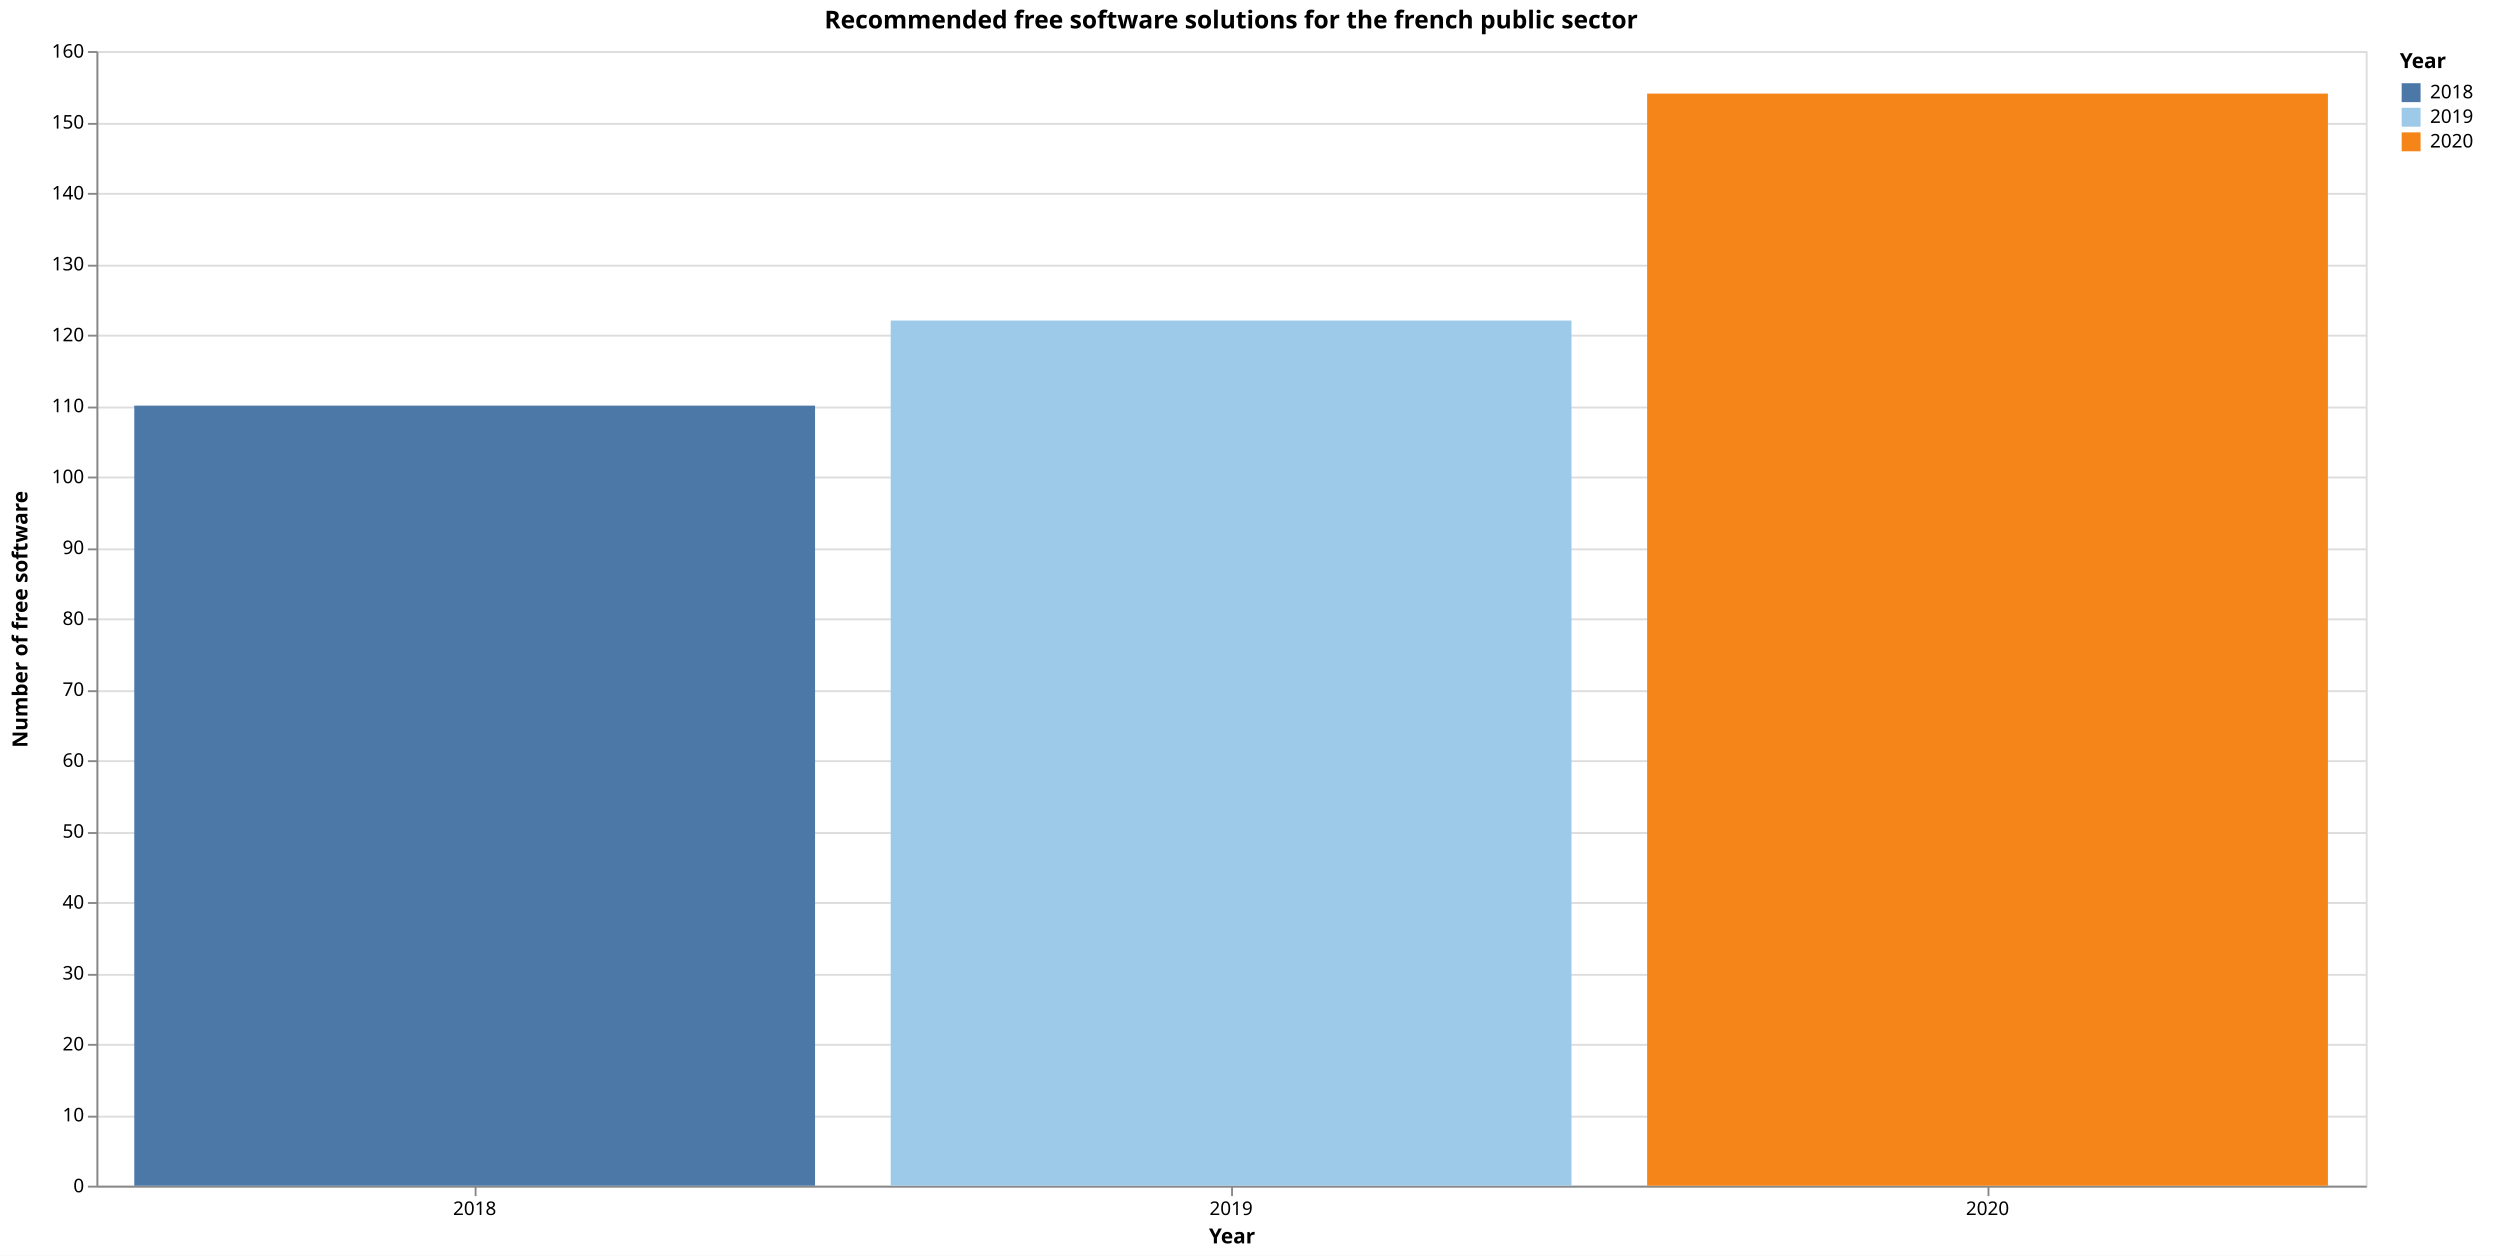
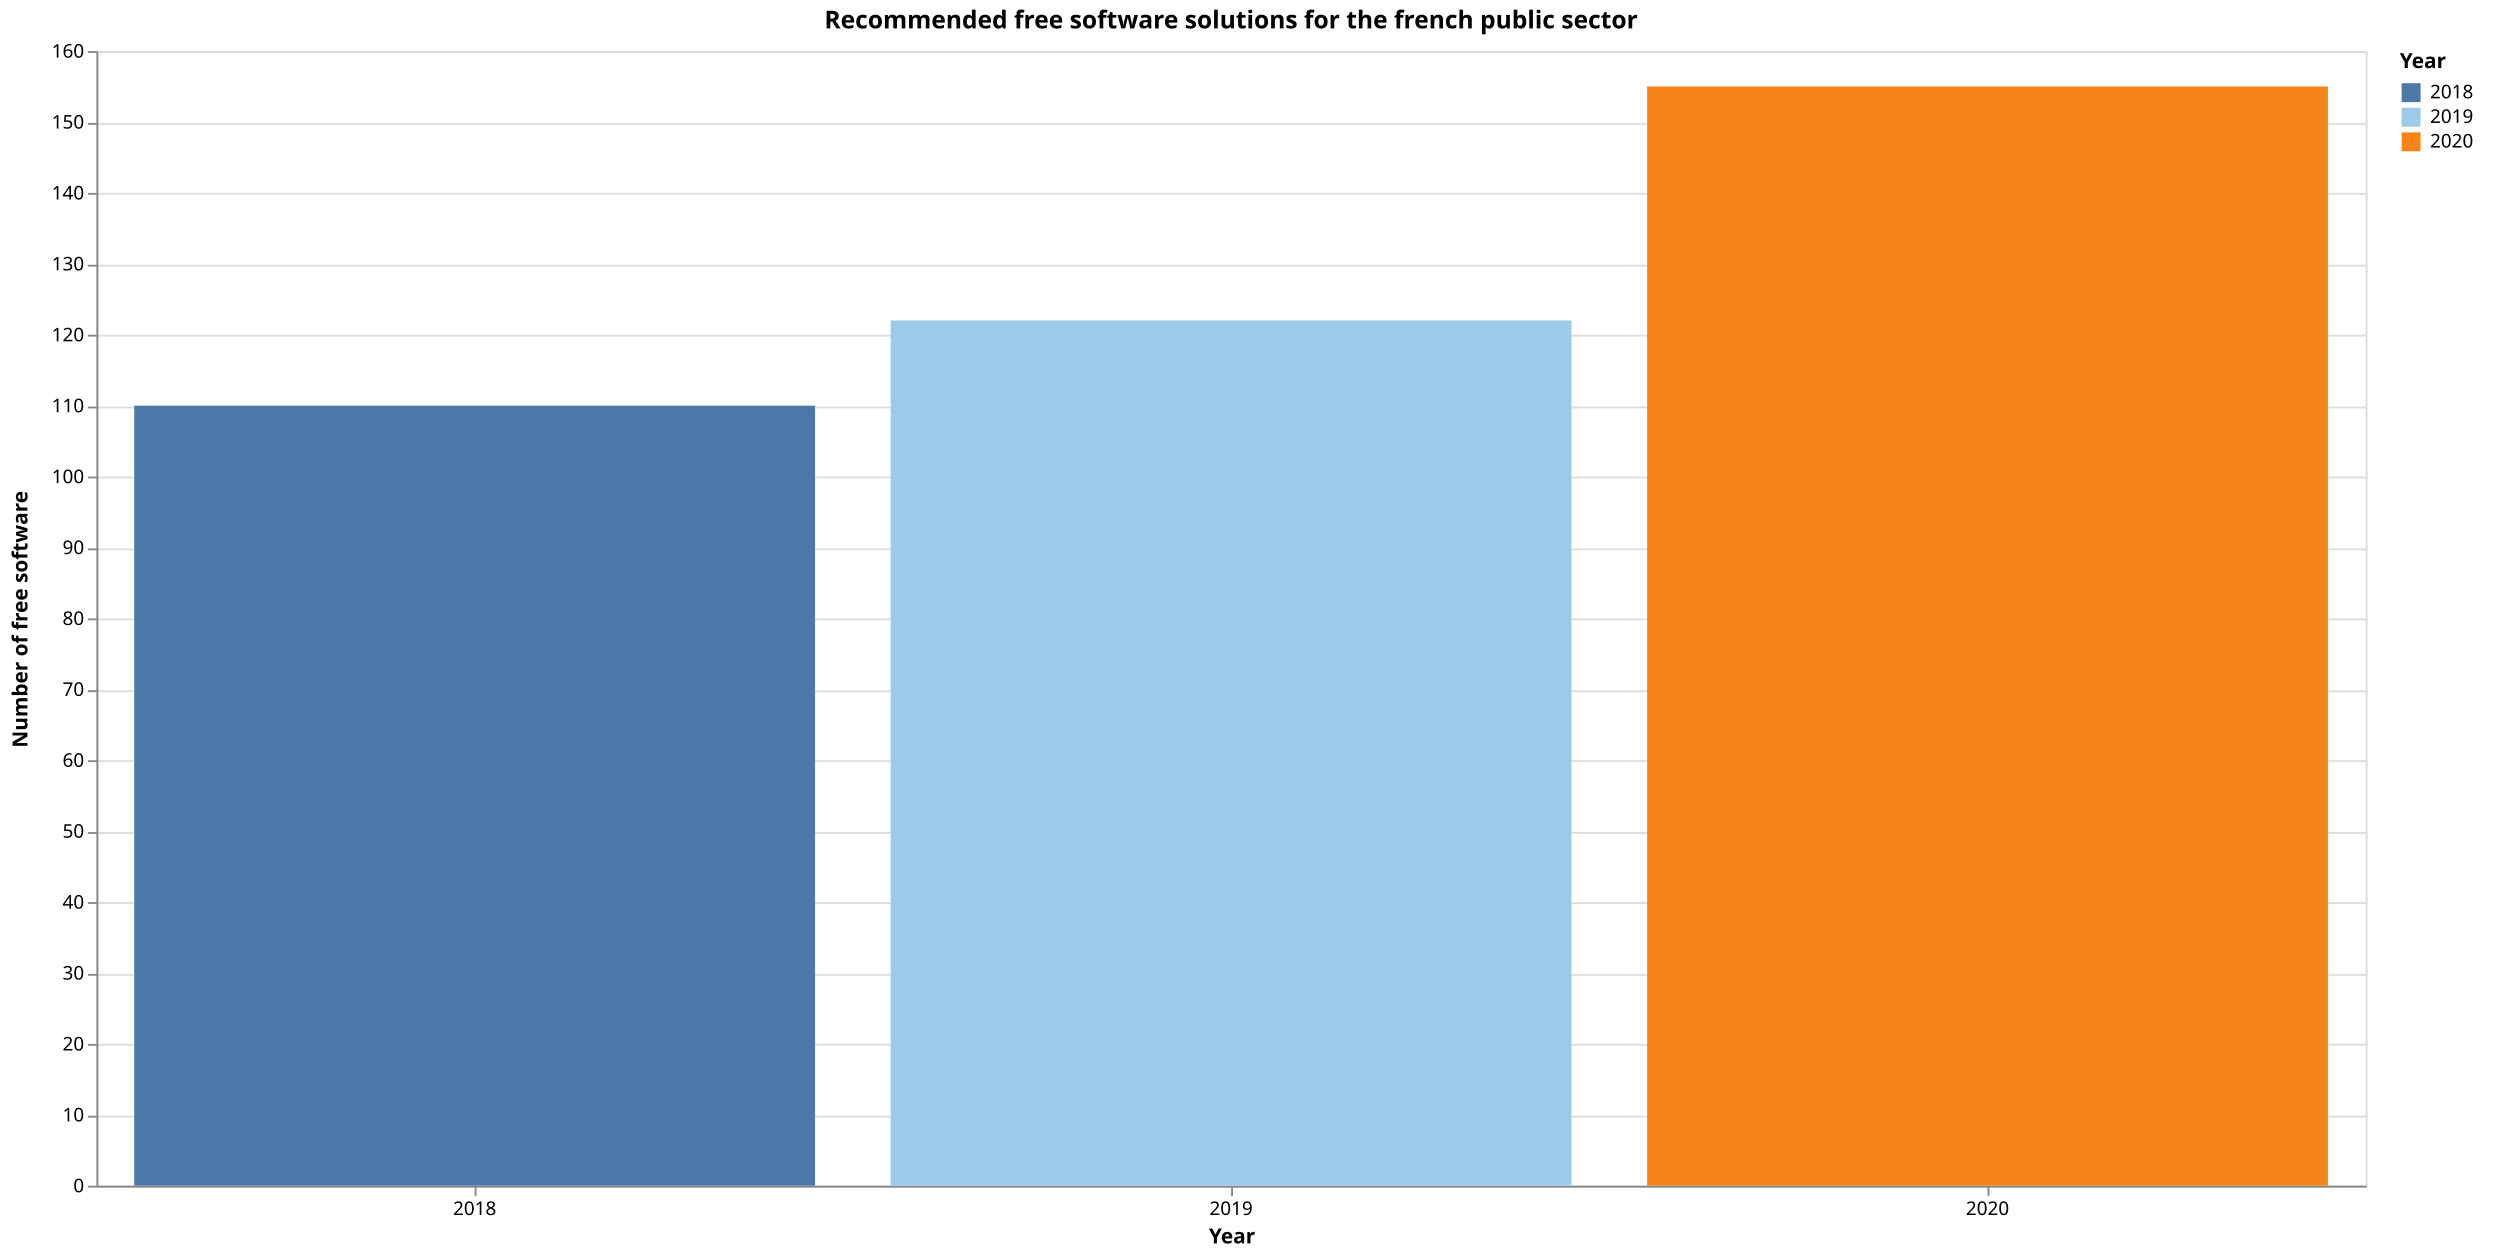
<svg xmlns="http://www.w3.org/2000/svg" class="marks" width="1322" height="664" viewBox="0 0 1322 664" version="1.1">
  <rect width="1322" height="664" style="fill: white;" />
  <g transform="translate(51,27)">
    <g class="mark-group role-frame root">
      <g transform="translate(0,0)">
        <path class="background" d="M0.5,0.5h1200v600h-1200Z" style="fill: none; stroke: #ddd;" />
        <g>
          <g class="mark-group role-axis">
            <g transform="translate(0.5,0.5)">
              <path class="background" d="M0,0h0v0h0Z" style="pointer-events: none; fill: none;" />
              <g>
                <g class="mark-rule role-axis-grid" style="pointer-events: none;">
                  <line transform="translate(0,600)" x2="1200" y2="0" style="fill: none; stroke: #ddd; stroke-width: 1; opacity: 1;" />
                  <line transform="translate(0,563)" x2="1200" y2="0" style="fill: none; stroke: #ddd; stroke-width: 1; opacity: 1;" />
                  <line transform="translate(0,525)" x2="1200" y2="0" style="fill: none; stroke: #ddd; stroke-width: 1; opacity: 1;" />
                  <line transform="translate(0,488)" x2="1200" y2="0" style="fill: none; stroke: #ddd; stroke-width: 1; opacity: 1;" />
                  <line transform="translate(0,450)" x2="1200" y2="0" style="fill: none; stroke: #ddd; stroke-width: 1; opacity: 1;" />
                  <line transform="translate(0,413)" x2="1200" y2="0" style="fill: none; stroke: #ddd; stroke-width: 1; opacity: 1;" />
                  <line transform="translate(0,375)" x2="1200" y2="0" style="fill: none; stroke: #ddd; stroke-width: 1; opacity: 1;" />
                  <line transform="translate(0,338)" x2="1200" y2="0" style="fill: none; stroke: #ddd; stroke-width: 1; opacity: 1;" />
                  <line transform="translate(0,300)" x2="1200" y2="0" style="fill: none; stroke: #ddd; stroke-width: 1; opacity: 1;" />
                  <line transform="translate(0,263)" x2="1200" y2="0" style="fill: none; stroke: #ddd; stroke-width: 1; opacity: 1;" />
                  <line transform="translate(0,225)" x2="1200" y2="0" style="fill: none; stroke: #ddd; stroke-width: 1; opacity: 1;" />
                  <line transform="translate(0,188)" x2="1200" y2="0" style="fill: none; stroke: #ddd; stroke-width: 1; opacity: 1;" />
                  <line transform="translate(0,150)" x2="1200" y2="0" style="fill: none; stroke: #ddd; stroke-width: 1; opacity: 1;" />
                  <line transform="translate(0,113)" x2="1200" y2="0" style="fill: none; stroke: #ddd; stroke-width: 1; opacity: 1;" />
                  <line transform="translate(0,75)" x2="1200" y2="0" style="fill: none; stroke: #ddd; stroke-width: 1; opacity: 1;" />
                  <line transform="translate(0,38)" x2="1200" y2="0" style="fill: none; stroke: #ddd; stroke-width: 1; opacity: 1;" />
                  <line transform="translate(0,0)" x2="1200" y2="0" style="fill: none; stroke: #ddd; stroke-width: 1; opacity: 1;" />
                </g>
              </g>
              <path class="foreground" d="" style="pointer-events: none; display: none; fill: none;" />
            </g>
          </g>
          <g class="mark-group role-axis">
            <g transform="translate(0.5,600.5)">
              <path class="background" d="M0,0h0v0h0Z" style="pointer-events: none; fill: none;" />
              <g>
                <g class="mark-rule role-axis-tick" style="pointer-events: none;">
                  <line transform="translate(200,0)" x2="0" y2="5" style="fill: none; stroke: #888; stroke-width: 1; opacity: 1;" />
                  <line transform="translate(600,0)" x2="0" y2="5" style="fill: none; stroke: #888; stroke-width: 1; opacity: 1;" />
                  <line transform="translate(1000,0)" x2="0" y2="5" style="fill: none; stroke: #888; stroke-width: 1; opacity: 1;" />
                </g>
                <g class="mark-text role-axis-label" style="pointer-events: none;">
                  <text text-anchor="middle" transform="translate(199.5,15)" style="font-family: sans-serif; font-size: 10px; fill: #000; opacity: 1;">2018</text>
                  <text text-anchor="middle" transform="translate(599.5,15)" style="font-family: sans-serif; font-size: 10px; fill: #000; opacity: 1;">2019</text>
                  <text text-anchor="middle" transform="translate(999.5,15)" style="font-family: sans-serif; font-size: 10px; fill: #000; opacity: 1;">2020</text>
                </g>
                <g class="mark-rule role-axis-domain" style="pointer-events: none;">
                  <line transform="translate(0,0)" x2="1200" y2="0" style="fill: none; stroke: #888; stroke-width: 1; opacity: 1;" />
                </g>
                <g class="mark-text role-axis-title" style="pointer-events: none;">
                  <text text-anchor="middle" transform="translate(600,30)" style="font-family: sans-serif; font-size: 11px; font-weight: bold; fill: #000; opacity: 1;">Year</text>
                </g>
              </g>
              <path class="foreground" d="" style="pointer-events: none; display: none; fill: none;" />
            </g>
          </g>
          <g class="mark-group role-axis">
            <g transform="translate(0.5,0.5)">
              <path class="background" d="M0,0h0v0h0Z" style="pointer-events: none; fill: none;" />
              <g>
                <g class="mark-rule role-axis-tick" style="pointer-events: none;">
                  <line transform="translate(0,600)" x2="-5" y2="0" style="fill: none; stroke: #888; stroke-width: 1; opacity: 1;" />
                  <line transform="translate(0,563)" x2="-5" y2="0" style="fill: none; stroke: #888; stroke-width: 1; opacity: 1;" />
                  <line transform="translate(0,525)" x2="-5" y2="0" style="fill: none; stroke: #888; stroke-width: 1; opacity: 1;" />
                  <line transform="translate(0,488)" x2="-5" y2="0" style="fill: none; stroke: #888; stroke-width: 1; opacity: 1;" />
                  <line transform="translate(0,450)" x2="-5" y2="0" style="fill: none; stroke: #888; stroke-width: 1; opacity: 1;" />
                  <line transform="translate(0,413)" x2="-5" y2="0" style="fill: none; stroke: #888; stroke-width: 1; opacity: 1;" />
                  <line transform="translate(0,375)" x2="-5" y2="0" style="fill: none; stroke: #888; stroke-width: 1; opacity: 1;" />
                  <line transform="translate(0,338)" x2="-5" y2="0" style="fill: none; stroke: #888; stroke-width: 1; opacity: 1;" />
                  <line transform="translate(0,300)" x2="-5" y2="0" style="fill: none; stroke: #888; stroke-width: 1; opacity: 1;" />
                  <line transform="translate(0,263)" x2="-5" y2="0" style="fill: none; stroke: #888; stroke-width: 1; opacity: 1;" />
                  <line transform="translate(0,225)" x2="-5" y2="0" style="fill: none; stroke: #888; stroke-width: 1; opacity: 1;" />
                  <line transform="translate(0,188)" x2="-5" y2="0" style="fill: none; stroke: #888; stroke-width: 1; opacity: 1;" />
                  <line transform="translate(0,150)" x2="-5" y2="0" style="fill: none; stroke: #888; stroke-width: 1; opacity: 1;" />
                  <line transform="translate(0,113)" x2="-5" y2="0" style="fill: none; stroke: #888; stroke-width: 1; opacity: 1;" />
                  <line transform="translate(0,75)" x2="-5" y2="0" style="fill: none; stroke: #888; stroke-width: 1; opacity: 1;" />
                  <line transform="translate(0,38)" x2="-5" y2="0" style="fill: none; stroke: #888; stroke-width: 1; opacity: 1;" />
                  <line transform="translate(0,0)" x2="-5" y2="0" style="fill: none; stroke: #888; stroke-width: 1; opacity: 1;" />
                </g>
                <g class="mark-text role-axis-label" style="pointer-events: none;">
                  <text text-anchor="end" transform="translate(-7,603)" style="font-family: sans-serif; font-size: 10px; fill: #000; opacity: 1;">0</text>
                  <text text-anchor="end" transform="translate(-7,565.5)" style="font-family: sans-serif; font-size: 10px; fill: #000; opacity: 1;">10</text>
                  <text text-anchor="end" transform="translate(-7,528)" style="font-family: sans-serif; font-size: 10px; fill: #000; opacity: 1;">20</text>
                  <text text-anchor="end" transform="translate(-7,490.5)" style="font-family: sans-serif; font-size: 10px; fill: #000; opacity: 1;">30</text>
                  <text text-anchor="end" transform="translate(-7,453)" style="font-family: sans-serif; font-size: 10px; fill: #000; opacity: 1;">40</text>
                  <text text-anchor="end" transform="translate(-7,415.5)" style="font-family: sans-serif; font-size: 10px; fill: #000; opacity: 1;">50</text>
                  <text text-anchor="end" transform="translate(-7,378)" style="font-family: sans-serif; font-size: 10px; fill: #000; opacity: 1;">60</text>
                  <text text-anchor="end" transform="translate(-7,340.5)" style="font-family: sans-serif; font-size: 10px; fill: #000; opacity: 1;">70</text>
                  <text text-anchor="end" transform="translate(-7,303)" style="font-family: sans-serif; font-size: 10px; fill: #000; opacity: 1;">80</text>
                  <text text-anchor="end" transform="translate(-7,265.5)" style="font-family: sans-serif; font-size: 10px; fill: #000; opacity: 1;">90</text>
                  <text text-anchor="end" transform="translate(-7,228)" style="font-family: sans-serif; font-size: 10px; fill: #000; opacity: 1;">100</text>
                  <text text-anchor="end" transform="translate(-7,190.5)" style="font-family: sans-serif; font-size: 10px; fill: #000; opacity: 1;">110</text>
                  <text text-anchor="end" transform="translate(-7,153)" style="font-family: sans-serif; font-size: 10px; fill: #000; opacity: 1;">120</text>
                  <text text-anchor="end" transform="translate(-7,115.5)" style="font-family: sans-serif; font-size: 10px; fill: #000; opacity: 1;">130</text>
                  <text text-anchor="end" transform="translate(-7,78)" style="font-family: sans-serif; font-size: 10px; fill: #000; opacity: 1;">140</text>
                  <text text-anchor="end" transform="translate(-7,40.5)" style="font-family: sans-serif; font-size: 10px; fill: #000; opacity: 1;">150</text>
                  <text text-anchor="end" transform="translate(-7,3)" style="font-family: sans-serif; font-size: 10px; fill: #000; opacity: 1;">160</text>
                </g>
                <g class="mark-rule role-axis-domain" style="pointer-events: none;">
                  <line transform="translate(0,600)" x2="0" y2="-600" style="fill: none; stroke: #888; stroke-width: 1; opacity: 1;" />
                </g>
                <g class="mark-text role-axis-title" style="pointer-events: none;">
                  <text text-anchor="middle" transform="translate(-35,300) rotate(-90) translate(0,-2)" style="font-family: sans-serif; font-size: 11px; font-weight: bold; fill: #000; opacity: 1;">Number of free software</text>
                </g>
              </g>
              <path class="foreground" d="" style="pointer-events: none; display: none; fill: none;" />
            </g>
          </g>
          <g class="mark-rect role-mark marks">
            <path d="M20,187.5h360v412.5h-360Z" style="fill: #4c78a8;" />
            <path d="M420,142.5h360v457.5h-360Z" style="fill: #9ecae9;" />
-             <path d="M820,22.5h360v577.5h-360Z" style="fill: #f58518;" />
+             <path d="M820,18.75h360v581.25h-360Z" style="fill: #f58518;" />
          </g>
          <g class="mark-group role-legend">
            <g transform="translate(1218,0)">
              <path class="background" d="M0,0h48v53h-48Z" style="pointer-events: none; fill: none;" />
              <g>
                <g class="mark-group role-legend-entry">
                  <g transform="translate(0,16)">
                    <path class="background" d="M0,0h0v0h0Z" style="pointer-events: none; fill: none;" />
                    <g>
                      <g class="mark-group role-scope">
                        <g transform="translate(0,0)">
                          <path class="background" d="M0,0h48v11h-48Z" style="pointer-events: none; fill: none; opacity: 1;" />
                          <g>
                            <g class="mark-symbol role-legend-symbol" style="pointer-events: none;">
                              <path transform="translate(6,6)" d="M-5,-5h10v10h-10Z" style="fill: #4c78a8; stroke-width: 1.5; opacity: 1;" />
                            </g>
                            <g class="mark-text role-legend-label" style="pointer-events: none;">
                              <text text-anchor="start" transform="translate(16,9)" style="font-family: sans-serif; font-size: 10px; fill: #000; opacity: 1;">2018</text>
                            </g>
                          </g>
                          <path class="foreground" d="" style="pointer-events: none; display: none; fill: none;" />
                        </g>
                        <g transform="translate(0,13)">
                          <path class="background" d="M0,0h48v11h-48Z" style="pointer-events: none; fill: none; opacity: 1;" />
                          <g>
                            <g class="mark-symbol role-legend-symbol" style="pointer-events: none;">
                              <path transform="translate(6,6)" d="M-5,-5h10v10h-10Z" style="fill: #9ecae9; stroke-width: 1.5; opacity: 1;" />
                            </g>
                            <g class="mark-text role-legend-label" style="pointer-events: none;">
                              <text text-anchor="start" transform="translate(16,9)" style="font-family: sans-serif; font-size: 10px; fill: #000; opacity: 1;">2019</text>
                            </g>
                          </g>
                          <path class="foreground" d="" style="pointer-events: none; display: none; fill: none;" />
                        </g>
                        <g transform="translate(0,26)">
                          <path class="background" d="M0,0h48v11h-48Z" style="pointer-events: none; fill: none; opacity: 1;" />
                          <g>
                            <g class="mark-symbol role-legend-symbol" style="pointer-events: none;">
                              <path transform="translate(6,6)" d="M-5,-5h10v10h-10Z" style="fill: #f58518; stroke-width: 1.5; opacity: 1;" />
                            </g>
                            <g class="mark-text role-legend-label" style="pointer-events: none;">
                              <text text-anchor="start" transform="translate(16,9)" style="font-family: sans-serif; font-size: 10px; fill: #000; opacity: 1;">2020</text>
                            </g>
                          </g>
                          <path class="foreground" d="" style="pointer-events: none; display: none; fill: none;" />
                        </g>
                      </g>
                    </g>
                    <path class="foreground" d="" style="pointer-events: none; display: none; fill: none;" />
                  </g>
                </g>
                <g class="mark-text role-legend-title" style="pointer-events: none;">
                  <text text-anchor="start" transform="translate(0,9)" style="font-family: sans-serif; font-size: 11px; font-weight: bold; fill: #000; opacity: 1;">Year</text>
                </g>
              </g>
              <path class="foreground" d="" style="pointer-events: none; display: none; fill: none;" />
            </g>
          </g>
          <g class="mark-group role-title">
            <g transform="translate(600,-22)">
              <path class="background" d="M0,0h0v0h0Z" style="pointer-events: none; fill: none;" />
              <g>
                <g class="mark-text role-title-text" style="pointer-events: none;">
                  <text text-anchor="middle" transform="translate(0,10)" style="font-family: sans-serif; font-size: 13px; font-weight: bold; fill: #000; opacity: 1;">Recommended free software solutions for the french public sector</text>
                </g>
              </g>
              <path class="foreground" d="" style="pointer-events: none; display: none; fill: none;" />
            </g>
          </g>
        </g>
        <path class="foreground" d="" style="display: none; fill: none;" />
      </g>
    </g>
  </g>
</svg>
